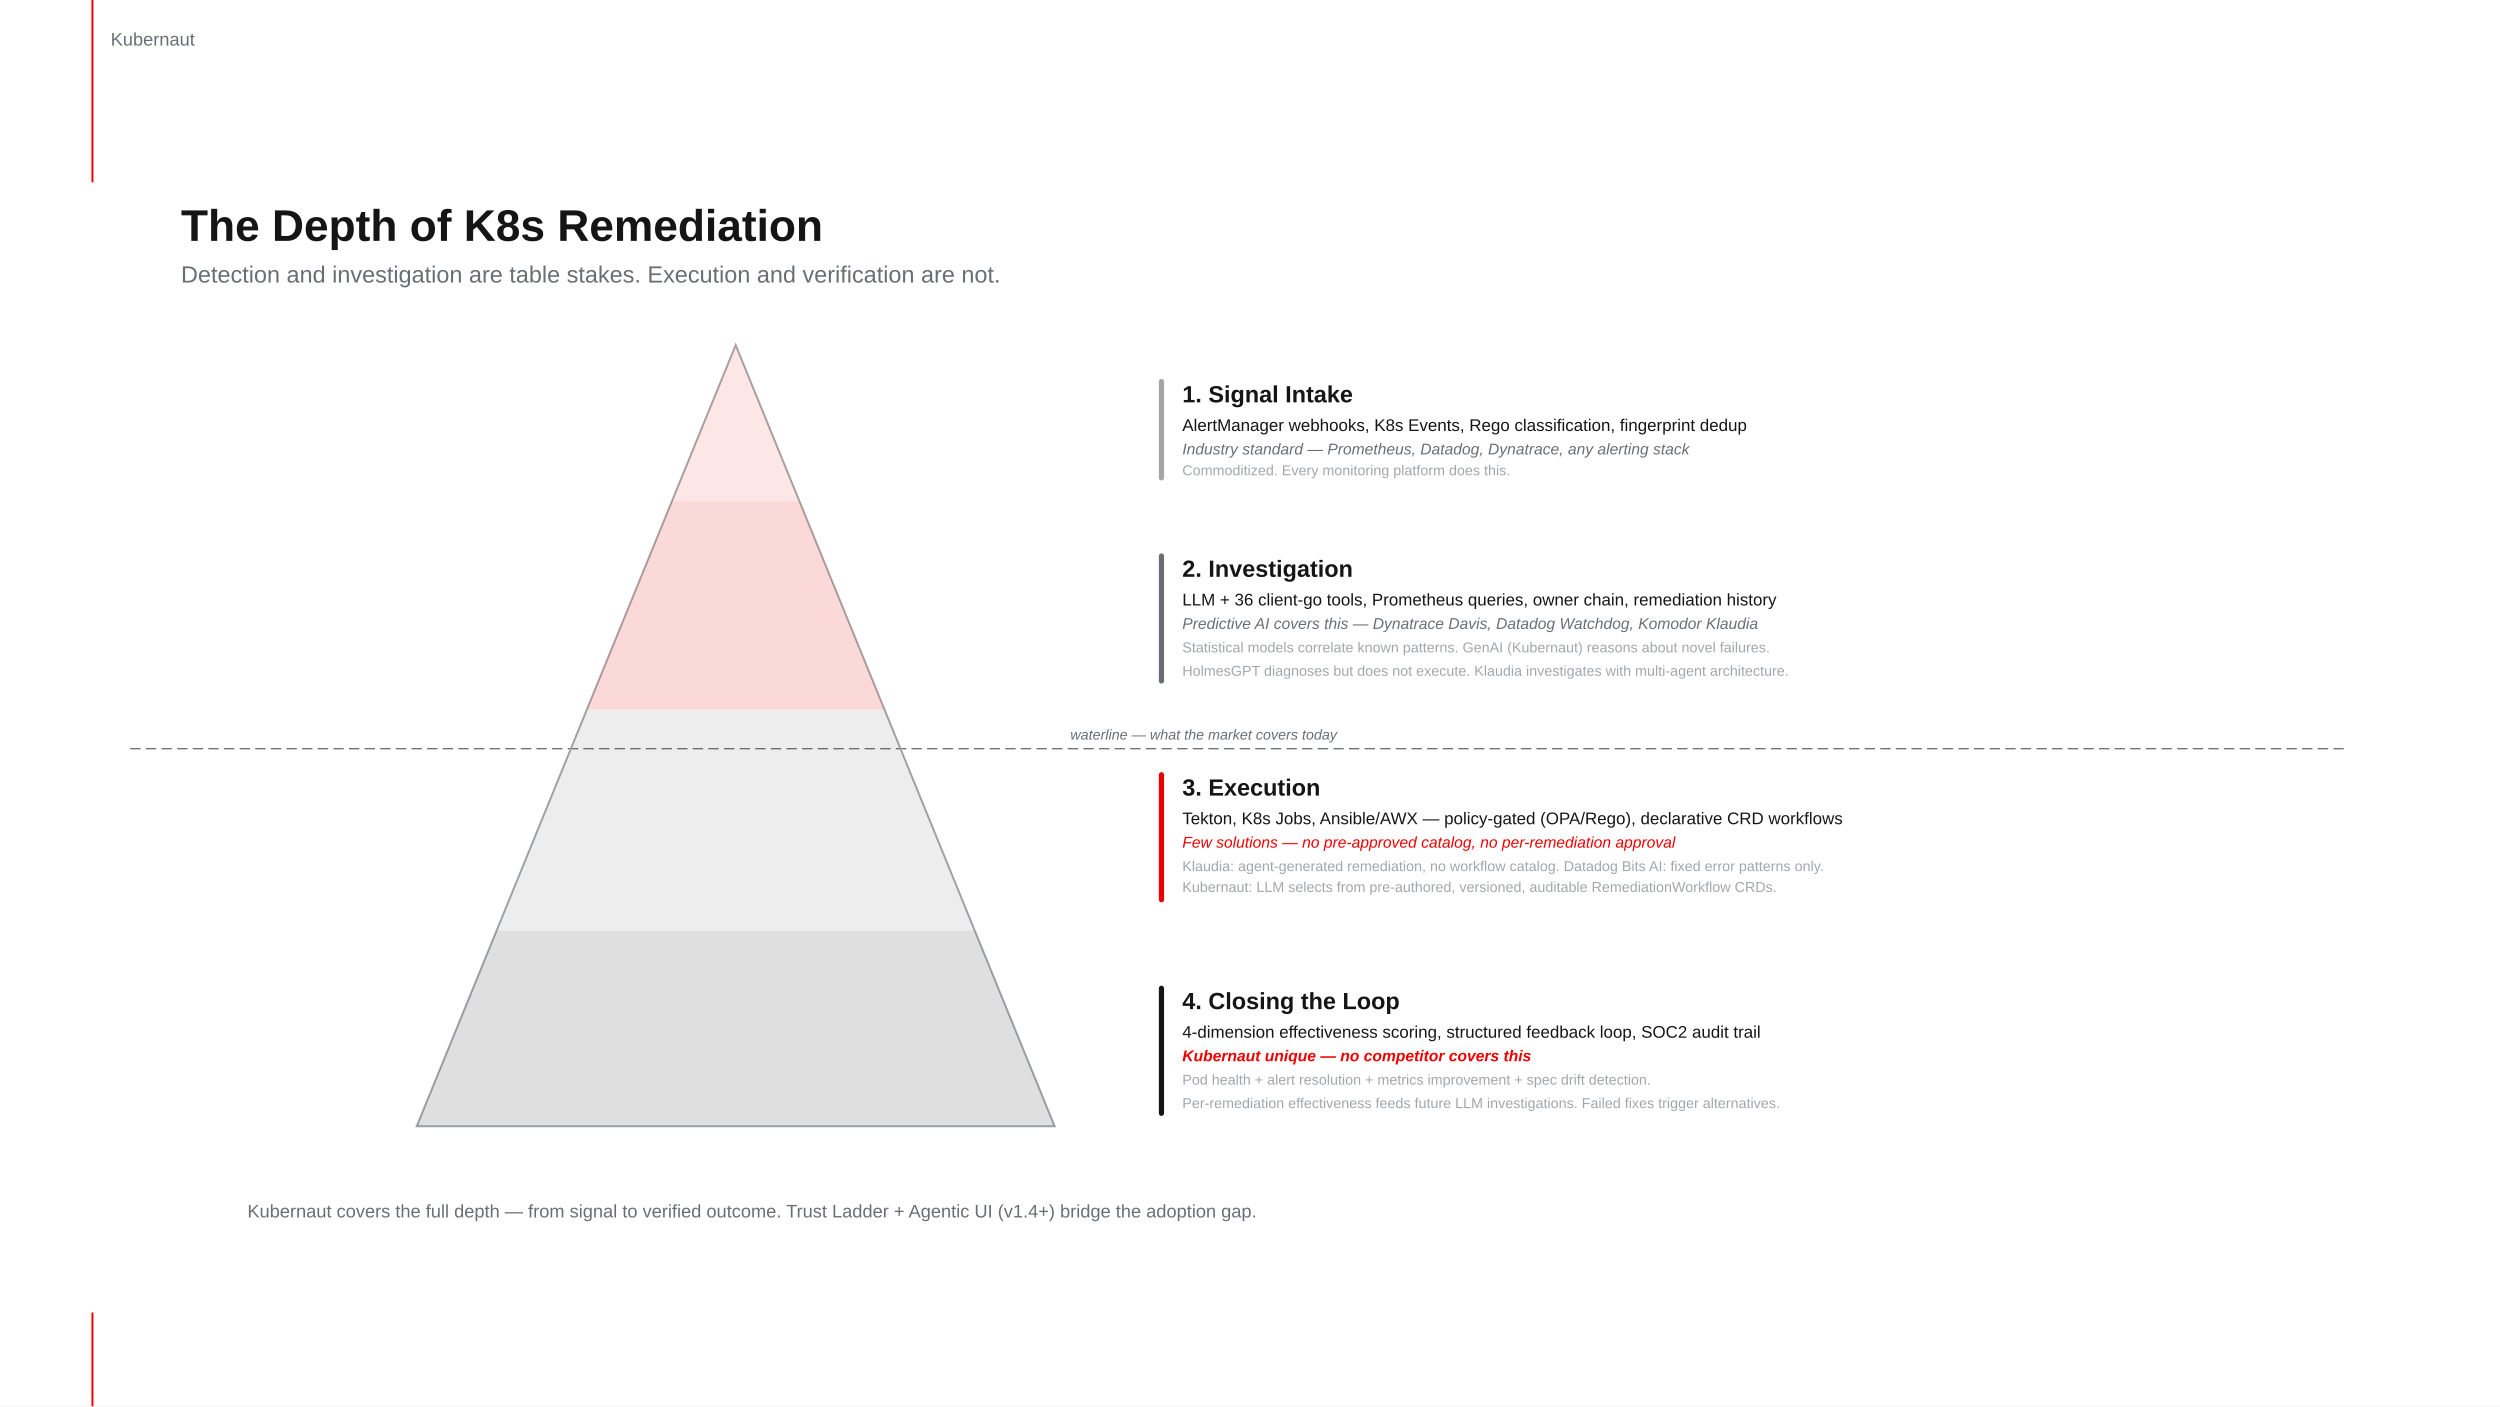
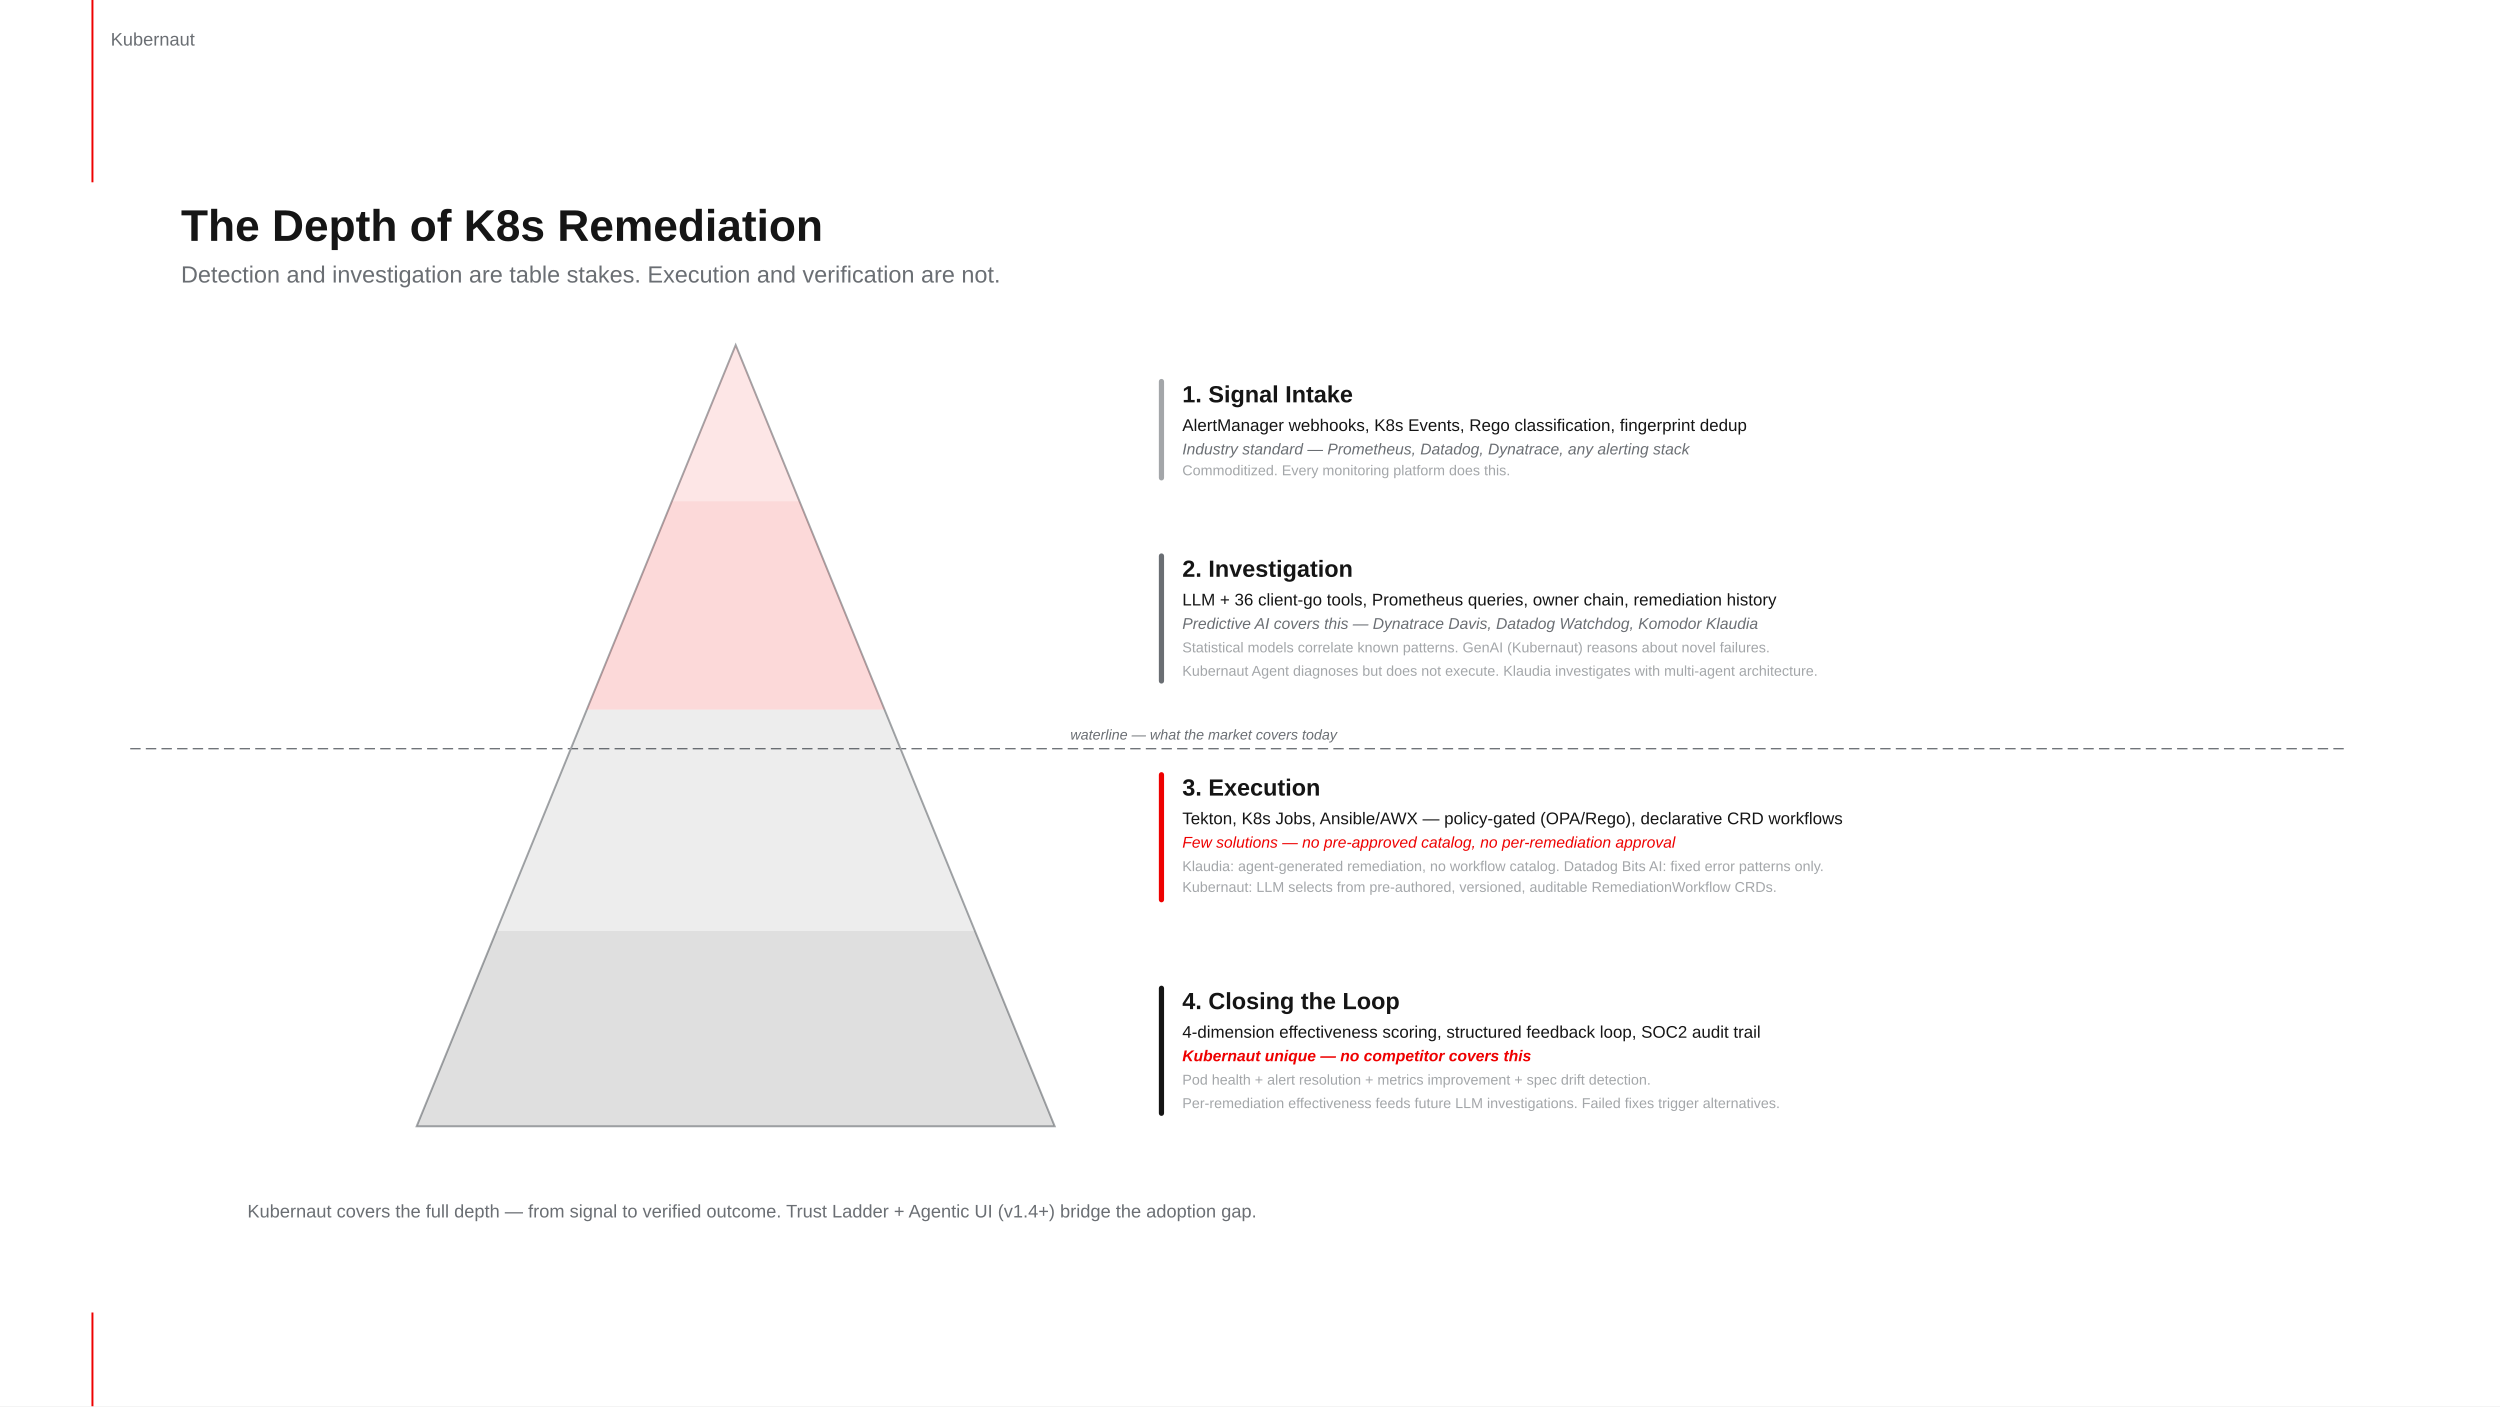
<svg xmlns="http://www.w3.org/2000/svg" viewBox="0 0 1920 1080">
  <rect width="1920" height="1080" fill="#FFFFFF" />
  <line x1="71" y1="0" x2="71" y2="140" stroke="#EE0000" stroke-width="1.5" />
  <line x1="71" y1="1008" x2="71" y2="1080" stroke="#EE0000" stroke-width="1.5" />
  <text x="85" y="35" font-family="'Red Hat Display', Arial, sans-serif" font-weight="400" font-size="14px" fill="#6A6E73">Kubernaut</text>
  <g transform="translate(0, 5)">
    <text x="139" y="180" font-family="'Red Hat Display', Arial, sans-serif" font-weight="700" font-size="34px" fill="#151515">The Depth of K8s Remediation</text>
    <text x="139" y="212" font-family="'Red Hat Text', Arial, sans-serif" font-weight="400" font-size="18px" fill="#6A6E73">Detection and investigation are table stakes. Execution and verification are not.</text>
    <line x1="100" y1="570" x2="1800" y2="570" stroke="#6A6E73" stroke-width="1" stroke-dasharray="8,4" />
    <g transform="translate(190, 0)">
      <defs>
        <clipPath id="zone1">
          <rect x="0" y="0" width="1920" height="380" />
        </clipPath>
        <clipPath id="zone2">
          <rect x="0" y="380" width="1920" height="160" />
        </clipPath>
        <clipPath id="zone3">
          <rect x="0" y="540" width="1920" height="170" />
        </clipPath>
        <clipPath id="zone4">
          <rect x="0" y="710" width="1920" height="250" />
        </clipPath>
      </defs>
      <polygon points="375,260 130,860 620,860" fill="none" stroke="#A3A6A9" stroke-width="1.5" />
      <polygon points="375,260 130,860 620,860" fill="#EE0000" opacity="0.10" clip-path="url(#zone1)" />
      <polygon points="375,260 130,860 620,860" fill="#EE0000" opacity="0.15" clip-path="url(#zone2)" />
      <polygon points="375,260 130,860 620,860" fill="#151515" opacity="0.08" clip-path="url(#zone3)" />
      <polygon points="375,260 130,860 620,860" fill="#151515" opacity="0.14" clip-path="url(#zone4)" />
      <text x="632" y="563" font-family="'Red Hat Text', Arial, sans-serif" font-weight="400" font-size="11px" fill="#6A6E73" font-style="italic">waterline — what the market covers today</text>
      <rect x="700" y="286" width="4" height="78" rx="2" fill="#A3A6A9" />
      <text x="718" y="304" font-family="'Red Hat Display', Arial, sans-serif" font-weight="700" font-size="18px" fill="#151515">1. Signal Intake</text>
      <text x="718" y="326" font-family="'Red Hat Text', Arial, sans-serif" font-weight="400" font-size="13px" fill="#151515">AlertManager webhooks, K8s Events, Rego classification, fingerprint dedup</text>
      <text x="718" y="344" font-family="'Red Hat Text', Arial, sans-serif" font-size="12px" font-style="italic" fill="#6A6E73">Industry standard — Prometheus, Datadog, Dynatrace, any alerting stack</text>
      <text x="718" y="360" font-family="'Red Hat Text', Arial, sans-serif" font-size="11px" fill="#A3A6A9">Commoditized. Every monitoring platform does this.</text>
      <rect x="700" y="420" width="4" height="100" rx="2" fill="#6A6E73" />
      <text x="718" y="438" font-family="'Red Hat Display', Arial, sans-serif" font-weight="700" font-size="18px" fill="#151515">2. Investigation</text>
      <text x="718" y="460" font-family="'Red Hat Text', Arial, sans-serif" font-weight="400" font-size="13px" fill="#151515">LLM + 36 client-go tools, Prometheus queries, owner chain, remediation history</text>
      <text x="718" y="478" font-family="'Red Hat Text', Arial, sans-serif" font-size="12px" font-style="italic" fill="#6A6E73">Predictive AI covers this — Dynatrace Davis, Datadog Watchdog, Komodor Klaudia</text>
      <text x="718" y="496" font-family="'Red Hat Text', Arial, sans-serif" font-size="11px" fill="#A3A6A9">Statistical models correlate known patterns. GenAI (Kubernaut) reasons about novel failures.</text>
-       <text x="718" y="514" font-family="'Red Hat Text', Arial, sans-serif" font-size="11px" fill="#A3A6A9">HolmesGPT diagnoses but does not execute. Klaudia investigates with multi-agent architecture.</text>
+       <text x="718" y="514" font-family="'Red Hat Text', Arial, sans-serif" font-size="11px" fill="#A3A6A9">Kubernaut Agent diagnoses but does not execute. Klaudia investigates with multi-agent architecture.</text>
      <rect x="700" y="588" width="4" height="100" rx="2" fill="#EE0000" />
      <text x="718" y="606" font-family="'Red Hat Display', Arial, sans-serif" font-weight="700" font-size="18px" fill="#151515">3. Execution</text>
      <text x="718" y="628" font-family="'Red Hat Text', Arial, sans-serif" font-weight="400" font-size="13px" fill="#151515">Tekton, K8s Jobs, Ansible/AWX — policy-gated (OPA/Rego), declarative CRD workflows</text>
      <text x="718" y="646" font-family="'Red Hat Text', Arial, sans-serif" font-size="12px" font-style="italic" fill="#EE0000">Few solutions — no pre-approved catalog, no per-remediation approval</text>
      <text x="718" y="664" font-family="'Red Hat Text', Arial, sans-serif" font-size="11px" fill="#A3A6A9">Klaudia: agent-generated remediation, no workflow catalog. Datadog Bits AI: fixed error patterns only.</text>
      <text x="718" y="680" font-family="'Red Hat Text', Arial, sans-serif" font-size="11px" fill="#A3A6A9">Kubernaut: LLM selects from pre-authored, versioned, auditable RemediationWorkflow CRDs.</text>
      <rect x="700" y="752" width="4" height="100" rx="2" fill="#151515" />
      <text x="718" y="770" font-family="'Red Hat Display', Arial, sans-serif" font-weight="700" font-size="18px" fill="#151515">4. Closing the Loop</text>
      <text x="718" y="792" font-family="'Red Hat Text', Arial, sans-serif" font-weight="400" font-size="13px" fill="#151515">4-dimension effectiveness scoring, structured feedback loop, SOC2 audit trail</text>
      <text x="718" y="810" font-family="'Red Hat Text', Arial, sans-serif" font-weight="600" font-size="12px" font-style="italic" fill="#EE0000">Kubernaut unique — no competitor covers this</text>
      <text x="718" y="828" font-family="'Red Hat Text', Arial, sans-serif" font-size="11px" fill="#A3A6A9">Pod health + alert resolution + metrics improvement + spec drift detection.</text>
      <text x="718" y="846" font-family="'Red Hat Text', Arial, sans-serif" font-size="11px" fill="#A3A6A9">Per-remediation effectiveness feeds future LLM investigations. Failed fixes trigger alternatives.</text>
      <text x="0" y="930" font-family="'Red Hat Text', Arial, sans-serif" font-weight="400" font-size="14px" fill="#6A6E73">Kubernaut covers the full depth — from signal to verified outcome. Trust Ladder + Agentic UI (v1.4+) bridge the adoption gap.</text>
    </g>
  </g>
</svg>
